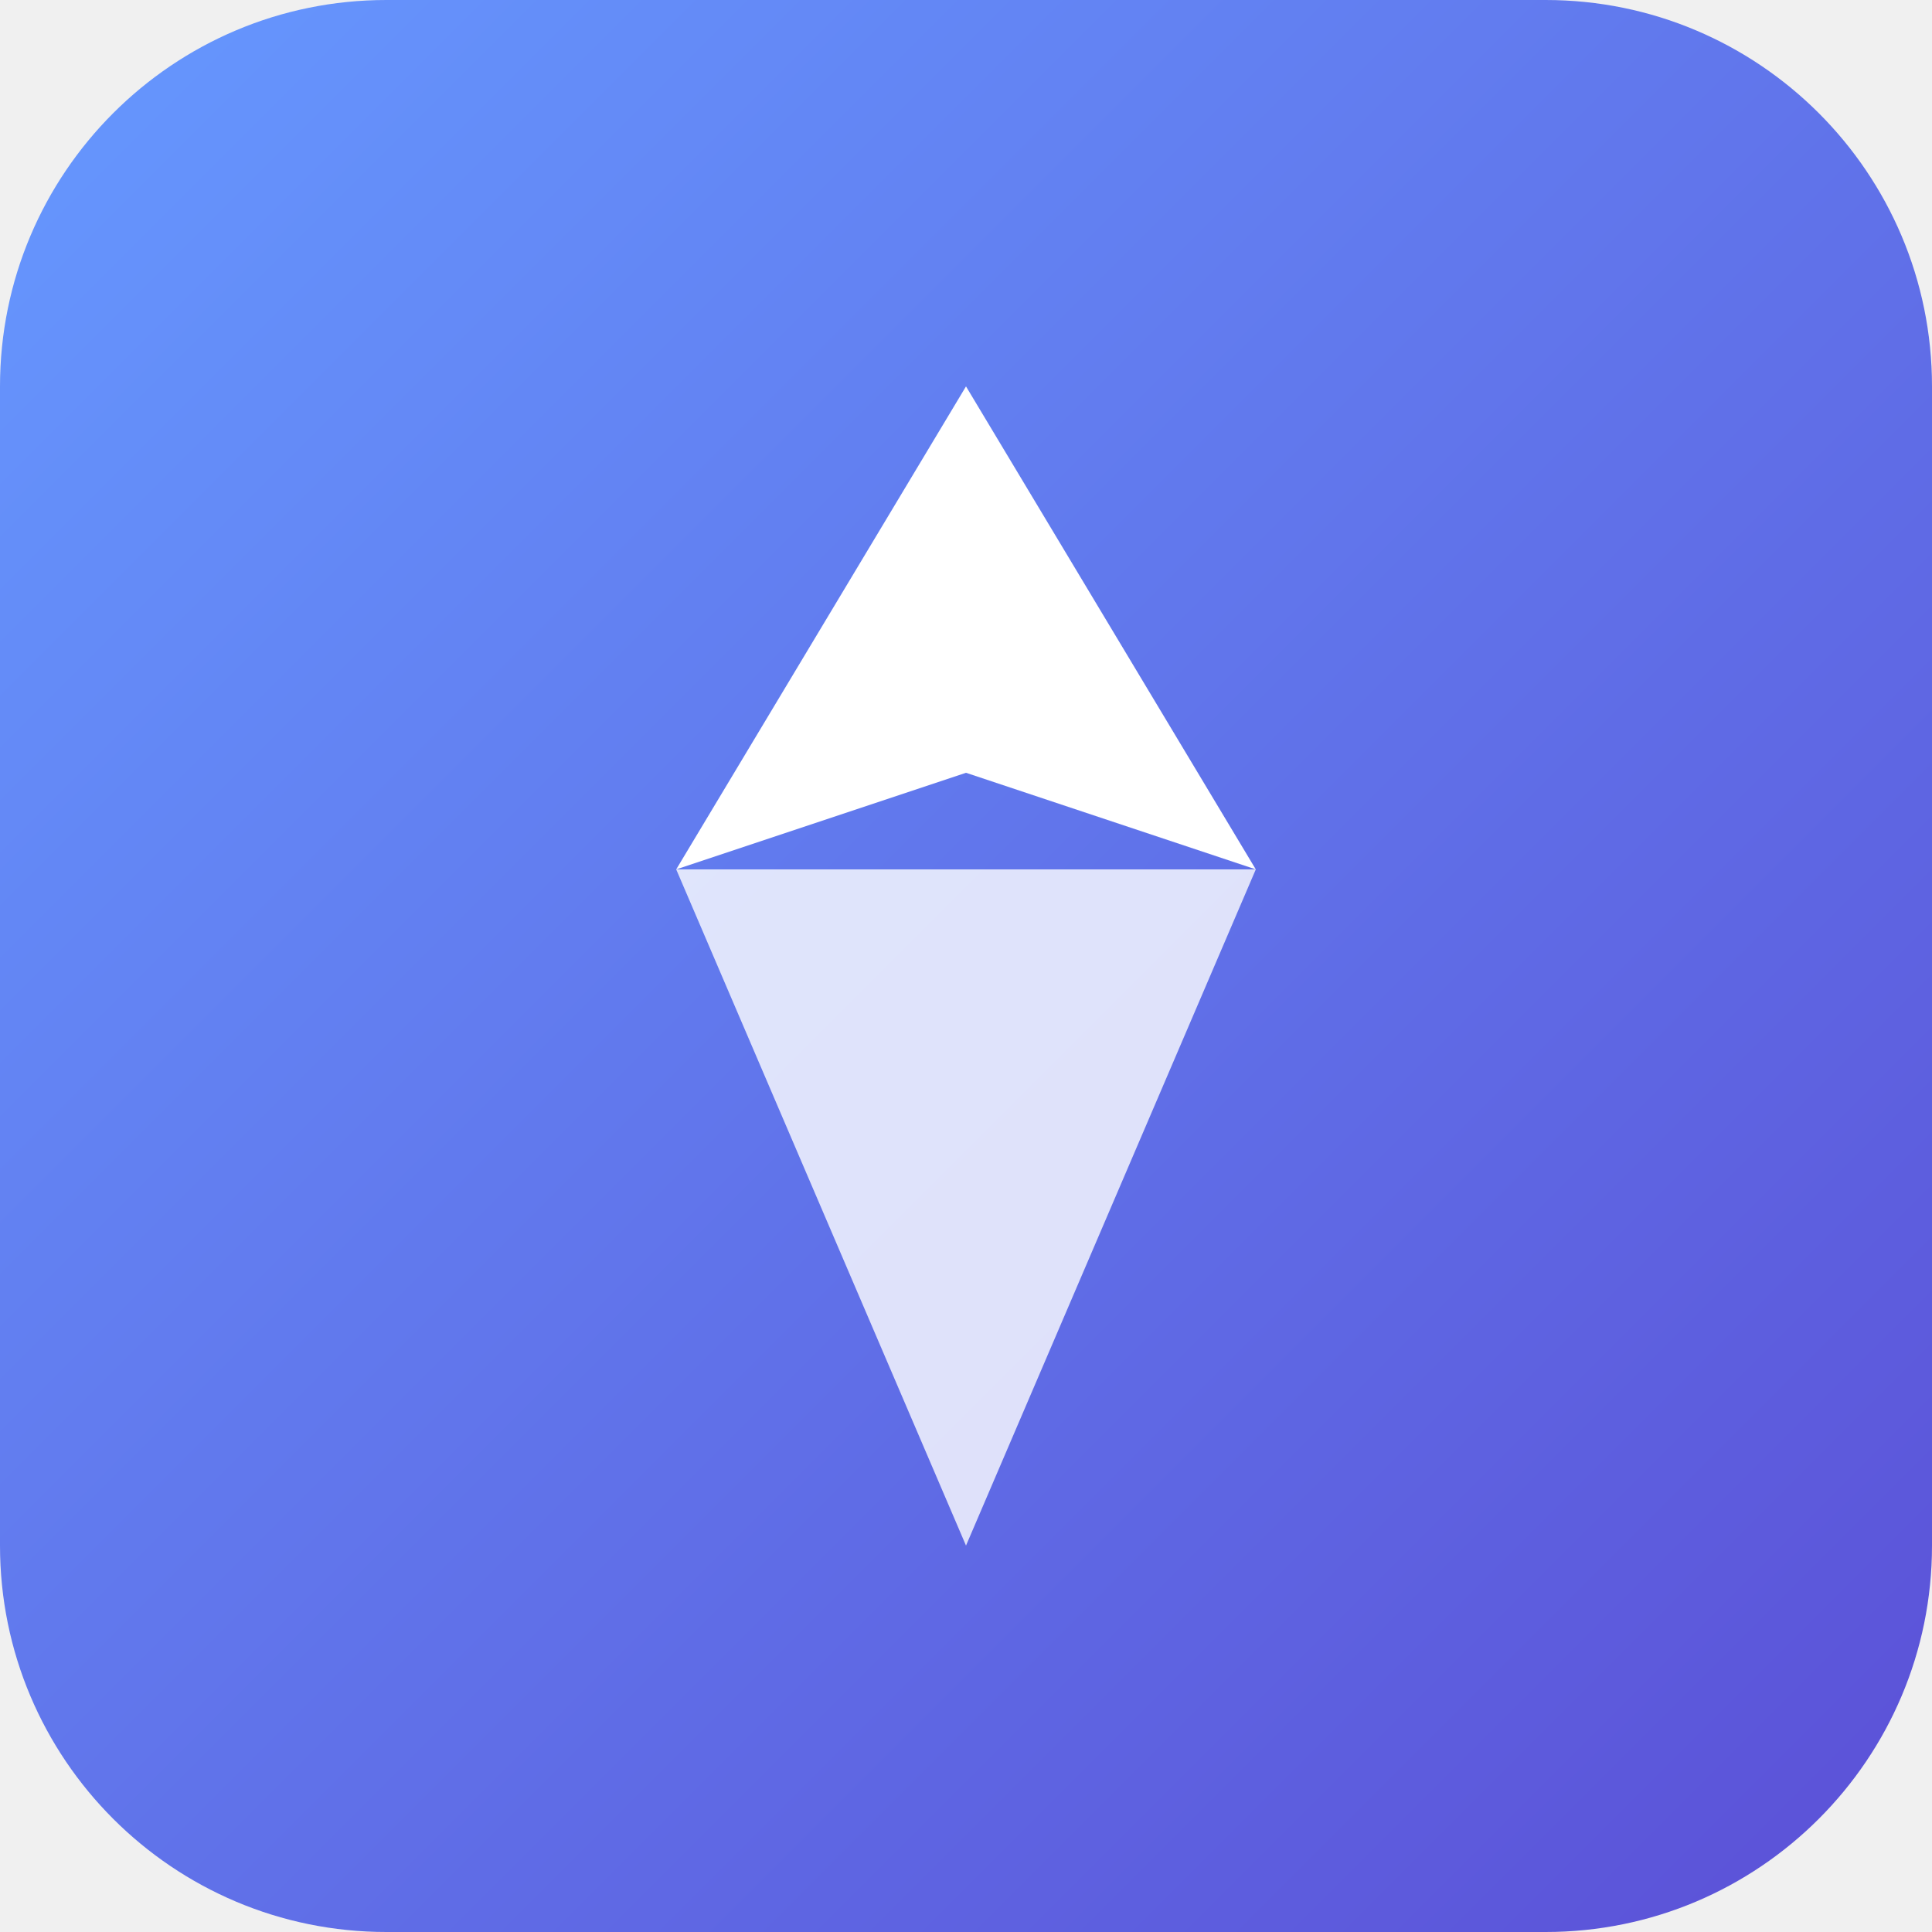
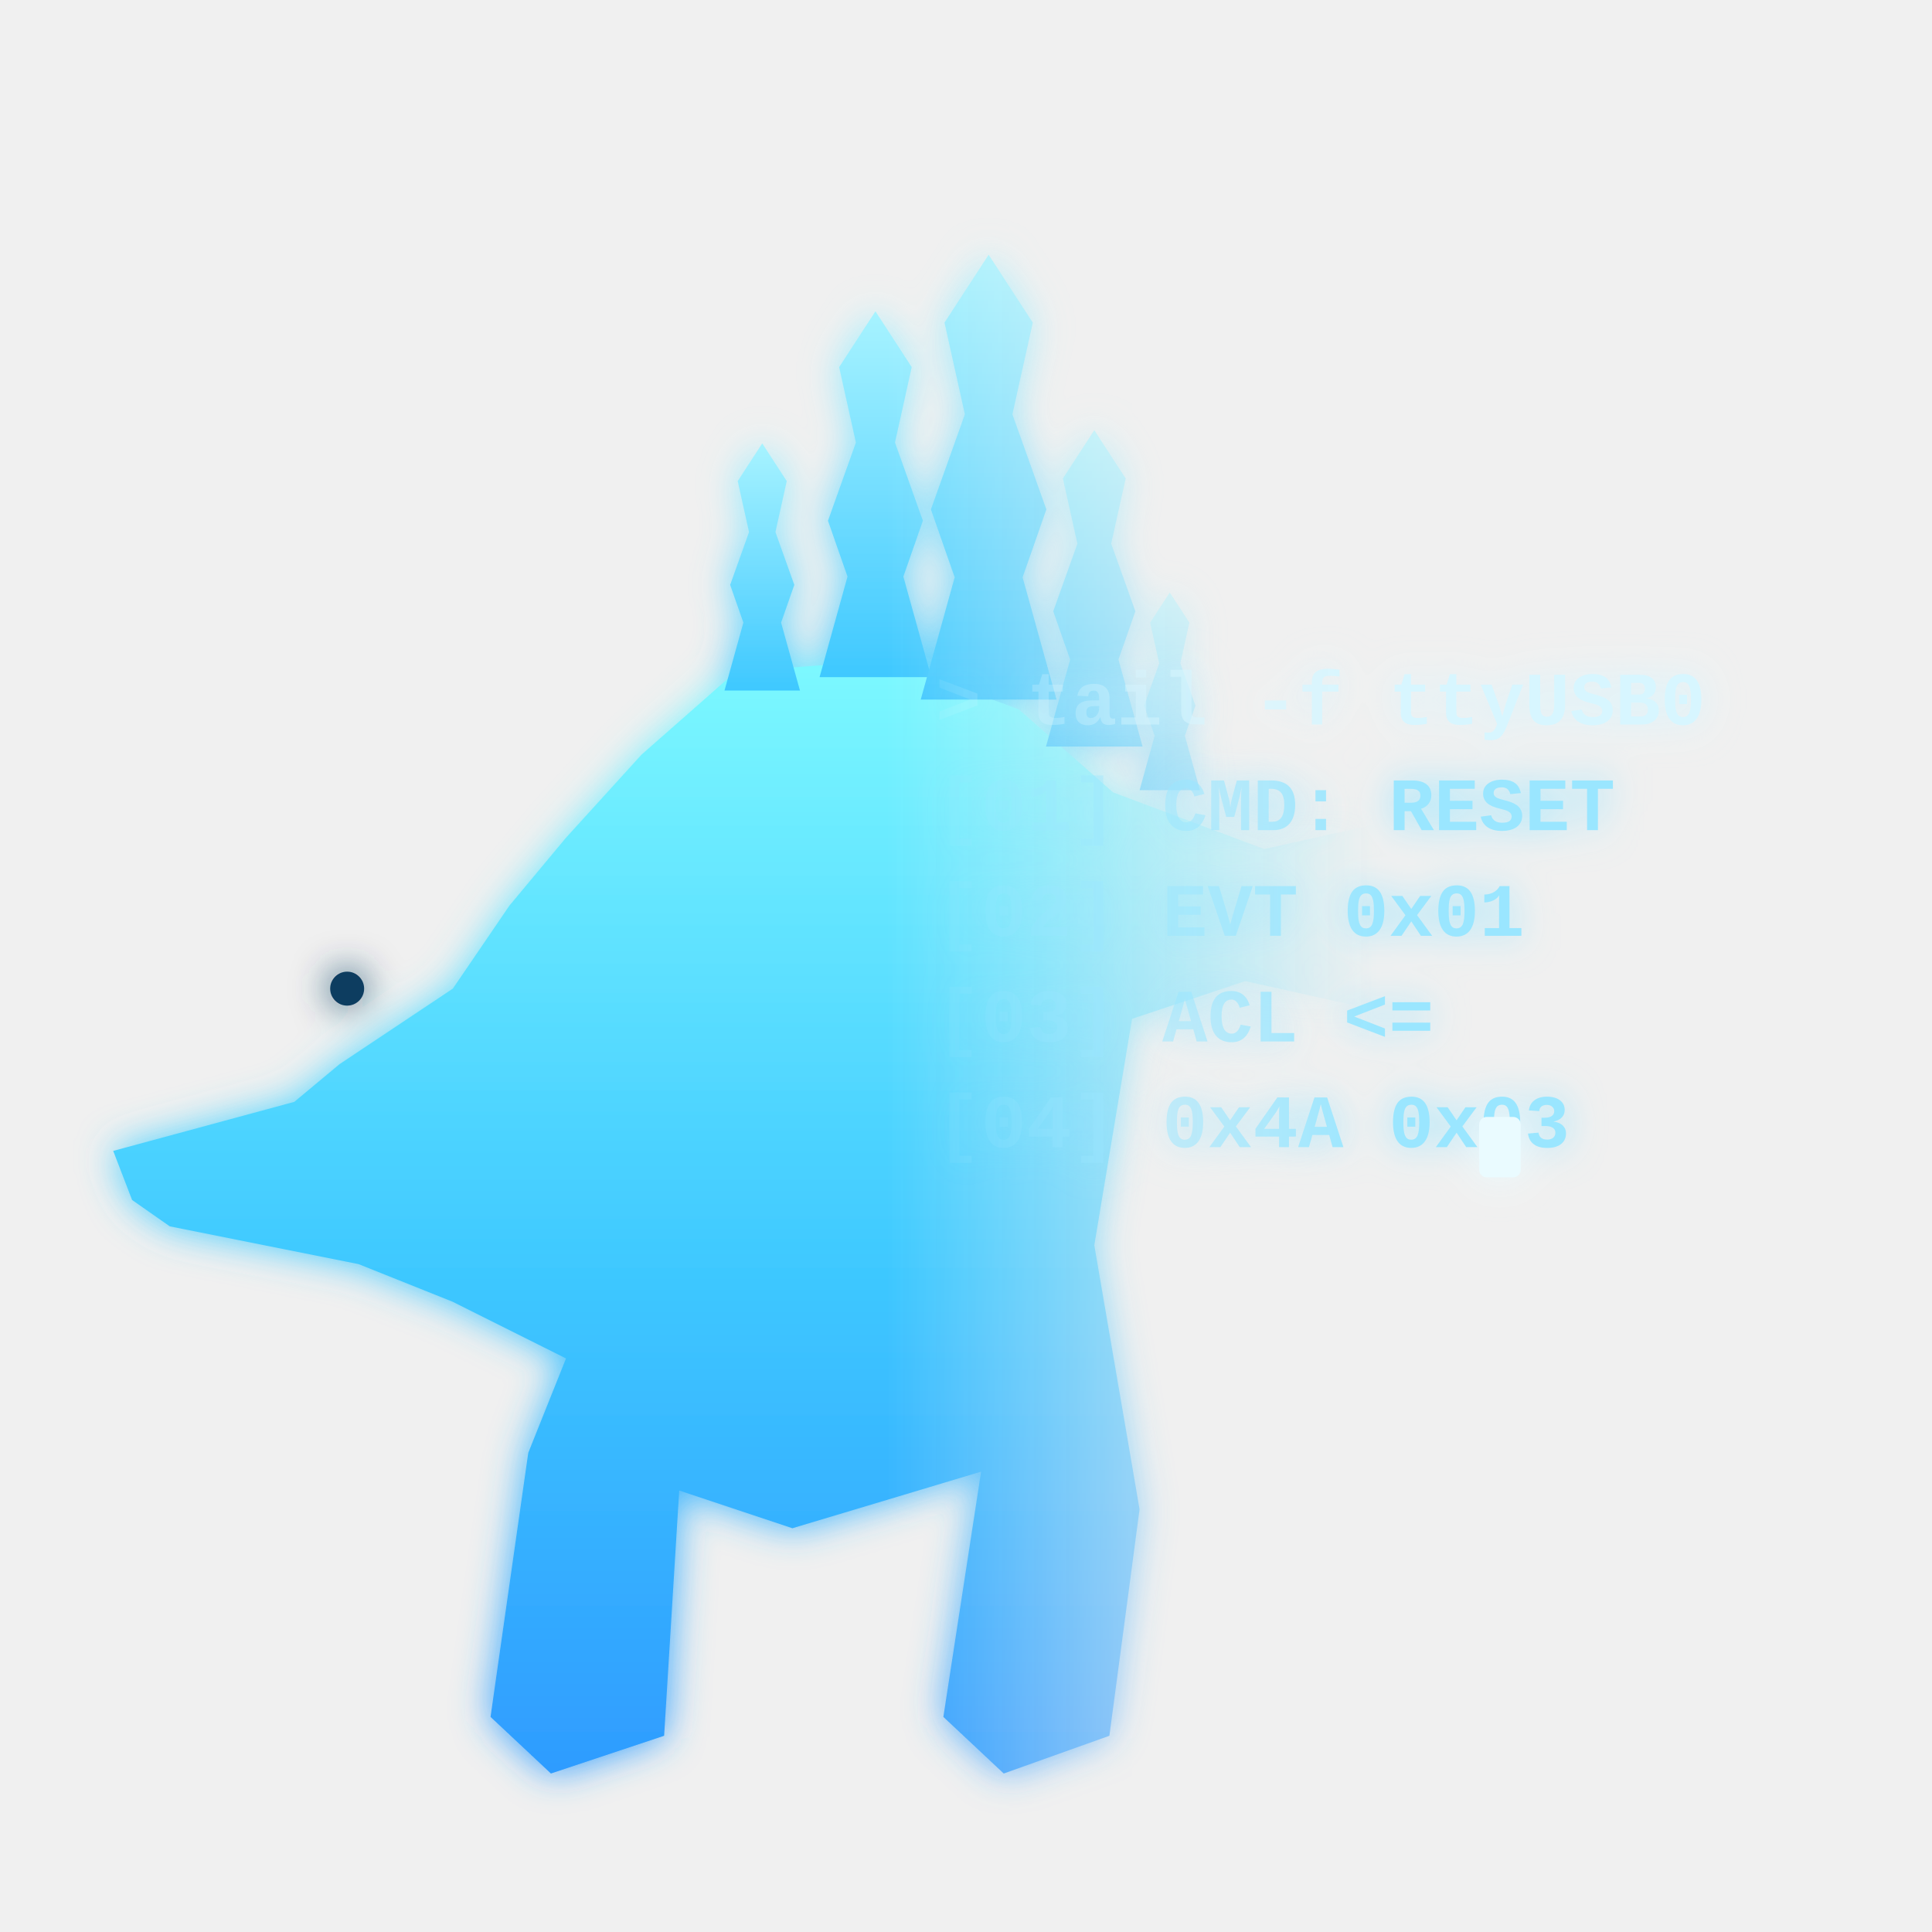
- <svg xmlns="http://www.w3.org/2000/svg" viewBox="0 0 100 100">
+ <svg xmlns="http://www.w3.org/2000/svg" viewBox="0 0 512 512" width="512" height="512" role="img" aria-label="Logzilla">
  <defs>
-     <linearGradient id="grad" x1="0%" y1="0%" x2="100%" y2="100%">
-       <stop offset="0%" style="stop-color:#6699FF;stop-opacity:1" />
-       <stop offset="100%" style="stop-color:#5B4FD6;stop-opacity:1" />
+     <linearGradient id="bodyGrad" x1="0" y1="0" x2="0" y2="1">
+       <stop offset="0" stop-color="#7DF9FF" />
+       <stop offset="0.55" stop-color="#3EC8FF" />
+       <stop offset="1" stop-color="#2E9BFF" />
    </linearGradient>
+     <linearGradient id="spineGrad" x1="0" y1="0" x2="0" y2="1">
+       <stop offset="0" stop-color="#A7F3FF" />
+       <stop offset="1" stop-color="#3EC8FF" />
+     </linearGradient>
+     <filter id="neon" x="-30%" y="-30%" width="160%" height="160%">
+       <feGaussianBlur stdDeviation="5" result="b" />
+       <feMerge>
+         <feMergeNode in="b" />
+         <feMergeNode in="SourceGraphic" />
+       </feMerge>
+     </filter>
+     <g id="plate">
+       <path d="M -20,6 L -10,-30 L -17,-50 L -7,-78 L -13,-105 L 0,-125 L 13,-105 L 7,-78 L 17,-50 L 10,-30 L 20,6 Z" fill="url(#spineGrad)" />
+     </g>
+     <linearGradient id="godFadeGrad" x1="235" y1="0" x2="365" y2="0" gradientUnits="userSpaceOnUse">
+       <stop offset="0" stop-color="#fff" stop-opacity="1" />
+       <stop offset="1" stop-color="#fff" stop-opacity="0" />
+     </linearGradient>
+     <mask id="godFade">
+       <rect x="0" y="0" width="512" height="512" fill="url(#godFadeGrad)" />
+     </mask>
+     <linearGradient id="txtFadeGrad" x1="235" y1="0" x2="365" y2="0" gradientUnits="userSpaceOnUse">
+       <stop offset="0" stop-color="#fff" stop-opacity="0" />
+       <stop offset="1" stop-color="#fff" stop-opacity="1" />
+     </linearGradient>
+     <mask id="txtFade">
+       <rect x="0" y="0" width="512" height="512" fill="url(#txtFadeGrad)" />
+     </mask>
  </defs>
-   <rect width="100" height="100" rx="20" fill="url(#grad)" />
-   <path d="M50 20 L65 45 L50 40 L35 45 Z" fill="white" />
-   <path d="M35 45 L50 80 L65 45 Z" fill="white" opacity="0.8" />
+   <g filter="url(#neon)" mask="url(#godFade)">
+     <path fill="url(#bodyGrad)" d="       M 30,305       L 78,292 L 90,282 L 120,262 L 135,240 L 150,222       L 170,200 L 195,178       L 235,175 L 270,188 L 295,210       L 335,225 L 380,215 L 420,230 L 440,255       L 415,280 L 375,270 L 330,260       L 300,270 L 290,330 L 302,400 L 294,460 L 266,470 L 250,455 L 260,390       L 210,405       L 180,395 L 176,460 L 146,470 L 130,455 L 140,385       L 150,360 L 120,345 L 95,335 L 70,330 L 45,325 L 35,318       Z" />
+     <use href="#plate" transform="translate(202,180) scale(0.50)" />
+     <use href="#plate" transform="translate(232,175) scale(0.74)" />
+     <use href="#plate" transform="translate(262,180) scale(0.90)" />
+     <use href="#plate" transform="translate(290,194) scale(0.64)" />
+     <use href="#plate" transform="translate(310,207) scale(0.40)" />
+     <circle cx="92" cy="262" r="4.5" fill="#0B3D61" />
+   </g>
+   <g filter="url(#neon)" mask="url(#txtFade)" font-family="Consolas, 'Courier New', ui-monospace, monospace" font-size="20" font-weight="600">
+     <text x="248" y="192" fill="#D7F6FF">&gt; tail -f ttyUSB0</text>
+     <text x="248" y="220" fill="#9AE6FF">
+       <tspan x="248">[01] CMD: RESET</tspan>
+       <tspan x="248" dy="28">[02] EVT  0x01</tspan>
+       <tspan x="248" dy="28">[03] ACL  &lt;=</tspan>
+       <tspan x="248" dy="28">[04] 0x4A 0x03</tspan>
+     </text>
+     <rect x="392" y="296" width="11" height="16" rx="2" fill="#EAFBFF" />
+   </g>
</svg>
